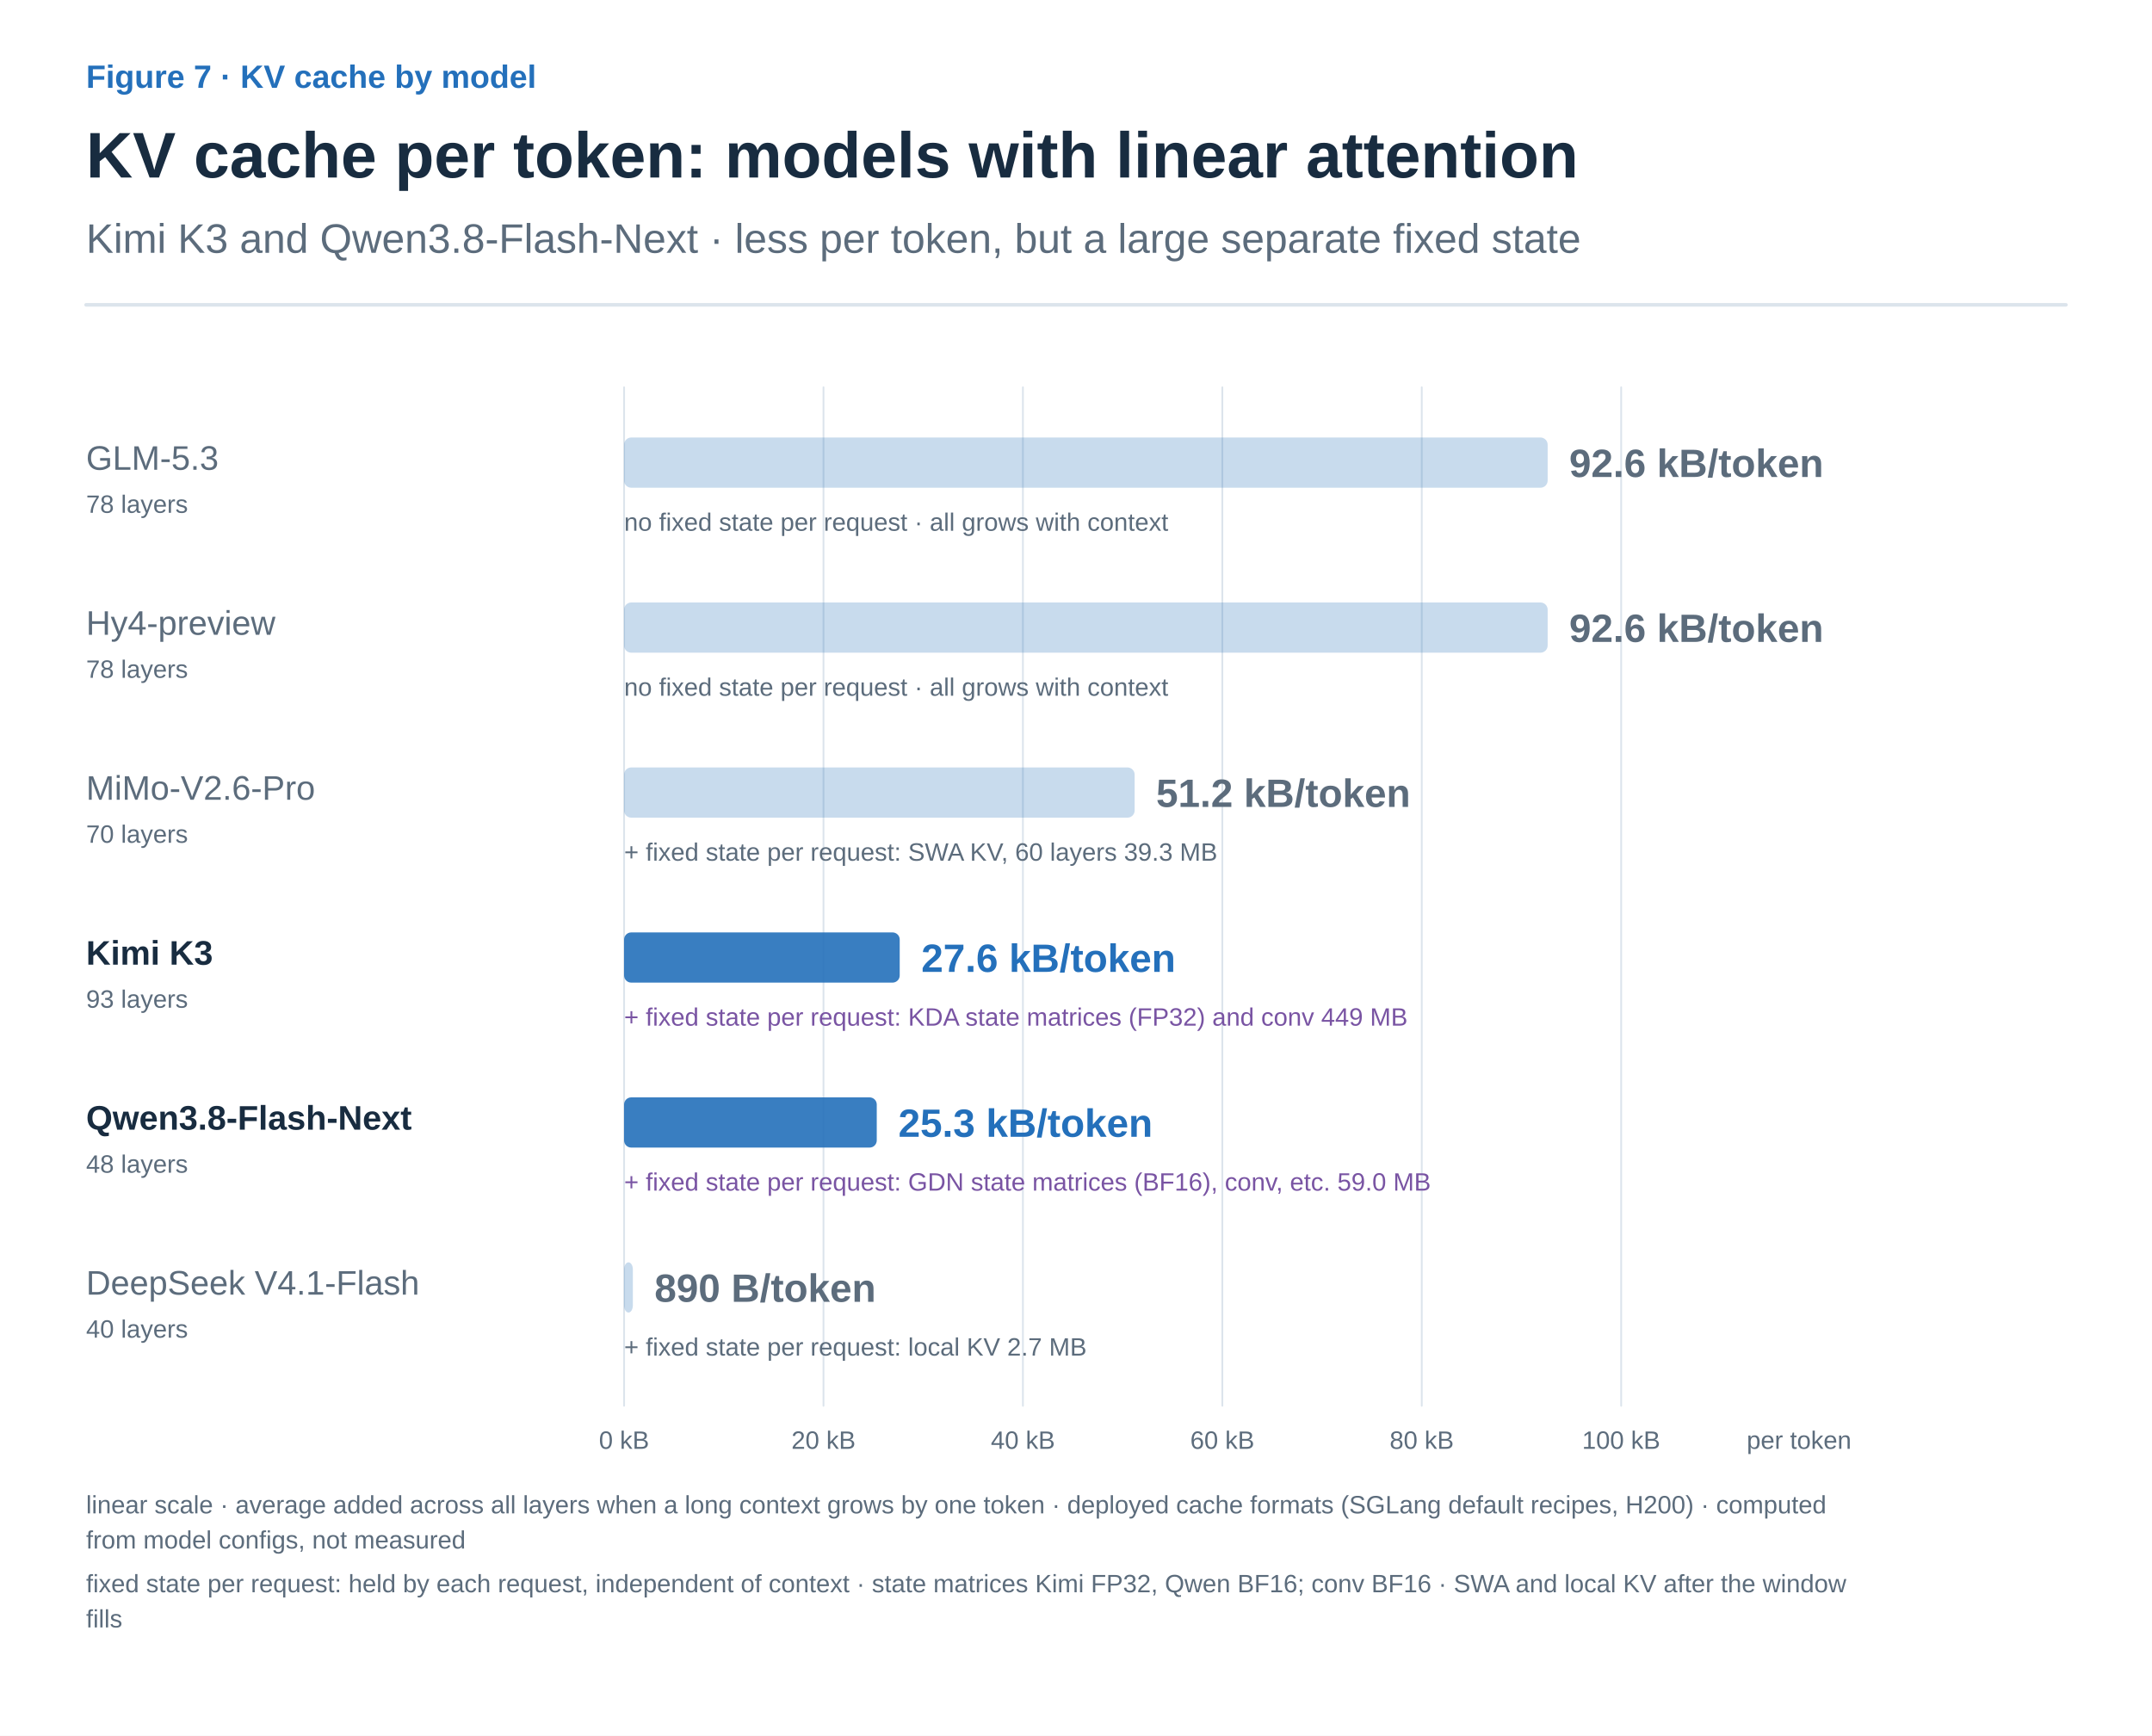
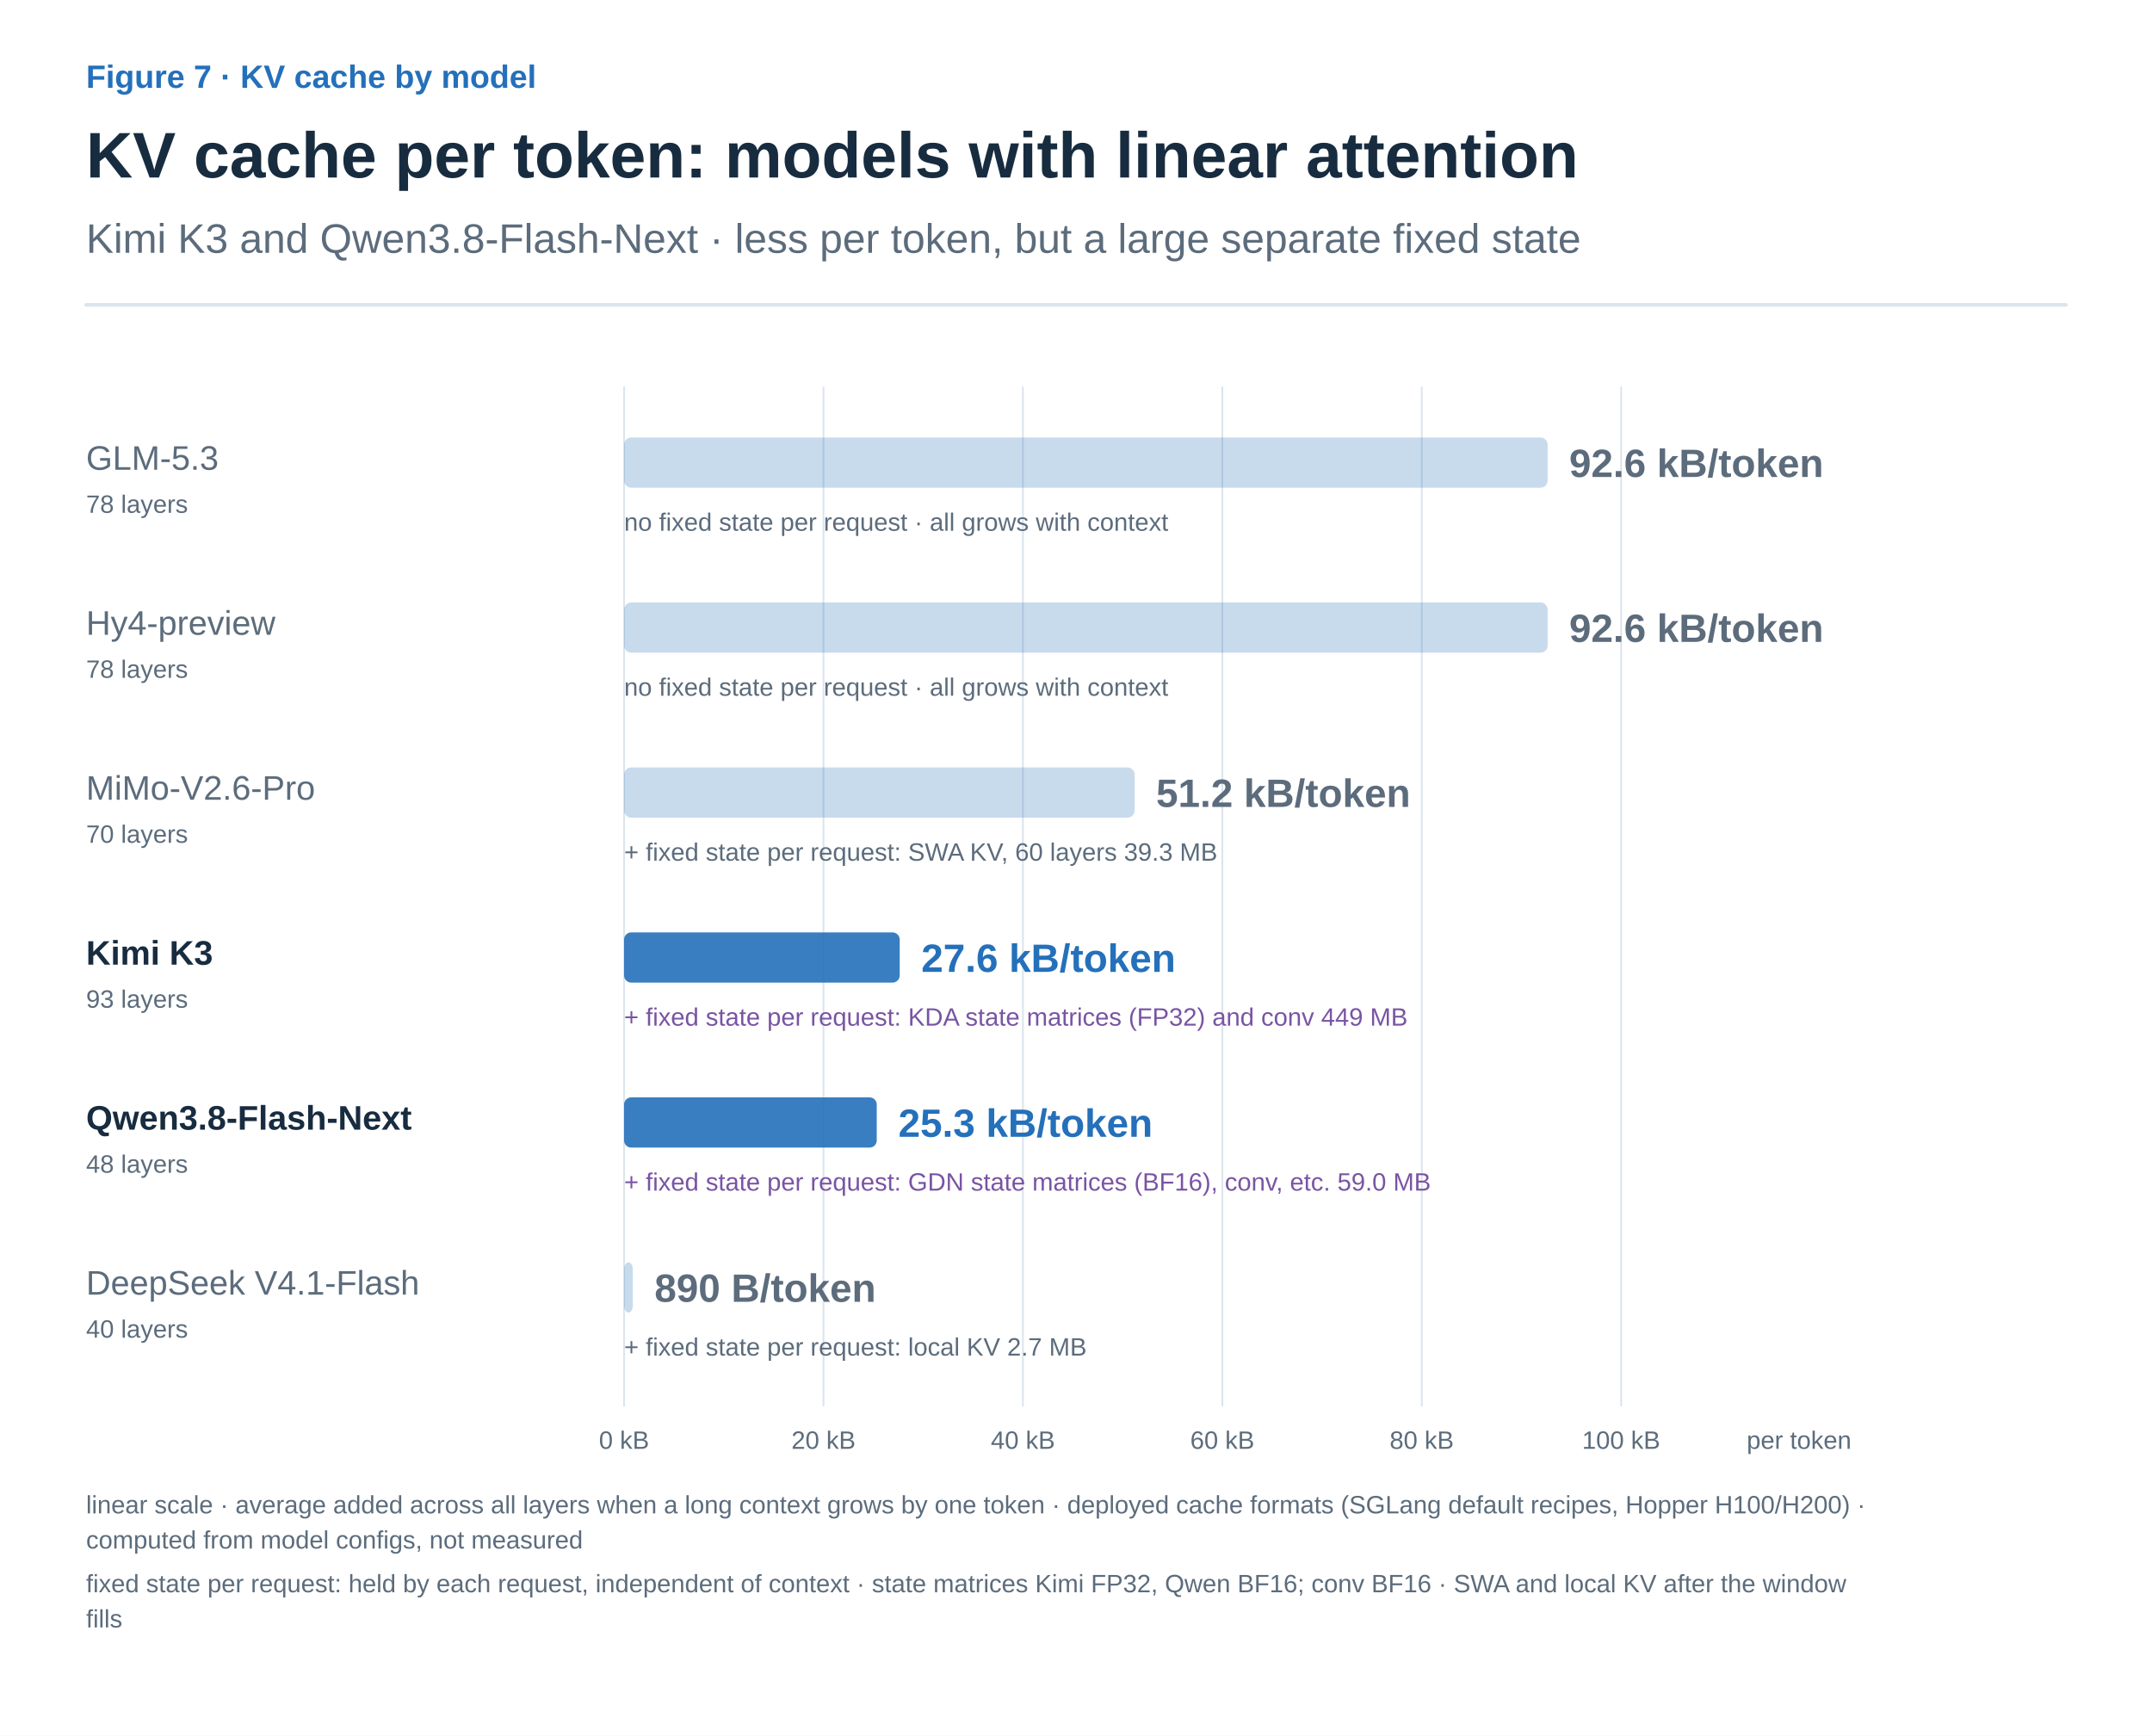
<svg xmlns="http://www.w3.org/2000/svg" width="1200" height="968" viewBox="0 0 1200 968" role="img" aria-labelledby="title desc">
  <defs>
    <marker id="arrow-ink" viewBox="0 0 10 10" refX="8" refY="5" markerWidth="6" markerHeight="6" orient="auto">
      <path d="M1 1 L9 5 L1 9" fill="none" stroke="#182C40" stroke-width="1.6" />
    </marker>
    <marker id="arrow-muted" viewBox="0 0 10 10" refX="8" refY="5" markerWidth="6" markerHeight="6" orient="auto">
      <path d="M1 1 L9 5 L1 9" fill="none" stroke="#5C6C7C" stroke-width="1.6" />
    </marker>
    <marker id="arrow-line" viewBox="0 0 10 10" refX="8" refY="5" markerWidth="6" markerHeight="6" orient="auto">
      <path d="M1 1 L9 5 L1 9" fill="none" stroke="#DCE4EC" stroke-width="1.6" />
    </marker>
    <marker id="arrow-paper" viewBox="0 0 10 10" refX="8" refY="5" markerWidth="6" markerHeight="6" orient="auto">
      <path d="M1 1 L9 5 L1 9" fill="none" stroke="#FFFFFF" stroke-width="1.6" />
    </marker>
    <marker id="arrow-blue" viewBox="0 0 10 10" refX="8" refY="5" markerWidth="6" markerHeight="6" orient="auto">
      <path d="M1 1 L9 5 L1 9" fill="none" stroke="#2470BB" stroke-width="1.6" />
    </marker>
    <marker id="arrow-teal" viewBox="0 0 10 10" refX="8" refY="5" markerWidth="6" markerHeight="6" orient="auto">
      <path d="M1 1 L9 5 L1 9" fill="none" stroke="#287D78" stroke-width="1.6" />
    </marker>
    <marker id="arrow-orange" viewBox="0 0 10 10" refX="8" refY="5" markerWidth="6" markerHeight="6" orient="auto">
      <path d="M1 1 L9 5 L1 9" fill="none" stroke="#B55B22" stroke-width="1.6" />
    </marker>
    <marker id="arrow-purple" viewBox="0 0 10 10" refX="8" refY="5" markerWidth="6" markerHeight="6" orient="auto">
      <path d="M1 1 L9 5 L1 9" fill="none" stroke="#7954A3" stroke-width="1.6" />
    </marker>
    <marker id="arrow-gray" viewBox="0 0 10 10" refX="8" refY="5" markerWidth="6" markerHeight="6" orient="auto">
      <path d="M1 1 L9 5 L1 9" fill="none" stroke="#657789" stroke-width="1.6" />
    </marker>
    <marker id="arrow-red" viewBox="0 0 10 10" refX="8" refY="5" markerWidth="6" markerHeight="6" orient="auto">
      <path d="M1 1 L9 5 L1 9" fill="none" stroke="#B34242" stroke-width="1.6" />
    </marker>
    <marker id="arrow-indigo" viewBox="0 0 10 10" refX="8" refY="5" markerWidth="6" markerHeight="6" orient="auto">
      <path d="M1 1 L9 5 L1 9" fill="none" stroke="#4C60A8" stroke-width="1.6" />
    </marker>
    <marker id="arrow-slate" viewBox="0 0 10 10" refX="8" refY="5" markerWidth="6" markerHeight="6" orient="auto">
      <path d="M1 1 L9 5 L1 9" fill="none" stroke="#8191A0" stroke-width="1.6" />
    </marker>
    <marker id="arrow-surface" viewBox="0 0 10 10" refX="8" refY="5" markerWidth="6" markerHeight="6" orient="auto">
      <path d="M1 1 L9 5 L1 9" fill="none" stroke="#F8FAFC" stroke-width="1.6" />
    </marker>
  </defs>
  <style>text{font-family:Arial,"Apple SD Gothic Neo","Noto Sans KR",sans-serif}text[font-family]{font-family:Menlo,Consolas,monospace}path{stroke-linecap:round;stroke-linejoin:round}</style>
  <rect width="100%" height="100%" fill="white" />
  <text x="48" y="49" fill="#2470BB" font-size="18" font-weight="600" text-anchor="start" data-max-width="1104">Figure 7 · KV cache by model</text>
  <text x="48" y="99" fill="#182C40" font-size="36" font-weight="700" text-anchor="start" data-max-width="1104">KV cache per token: models with linear attention</text>
  <text x="48" y="141" fill="#5C6C7C" font-size="23" font-weight="400" text-anchor="start" data-max-width="1104">Kimi K3 and Qwen3.8-Flash-Next · less per token, but a large separate fixed state</text>
  <path d="M48,170 H1152" stroke="#DCE4EC" stroke-width="2" />
  <g transform="translate(48 206) scale(1)" data-panel="1">
    <path d="M856 10 L856 578" stroke="#DCE4EC" stroke-width="1" fill="none" />
    <path d="M744.8 10 L744.8 578" stroke="#DCE4EC" stroke-width="1" fill="none" />
    <path d="M633.6 10 L633.6 578" stroke="#DCE4EC" stroke-width="1" fill="none" />
    <path d="M522.4 10 L522.4 578" stroke="#DCE4EC" stroke-width="1" fill="none" />
    <path d="M411.2 10 L411.2 578" stroke="#DCE4EC" stroke-width="1" fill="none" />
    <path d="M300 10 L300 578" stroke="#DCE4EC" stroke-width="1" fill="none" />
    <text x="0" y="56" fill="#5C6C7C" font-size="19" font-weight="400" text-anchor="start" data-max-width="280">GLM-5.3</text>
    <text x="0" y="80" fill="#5C6C7C" font-size="14" font-weight="400" text-anchor="start" data-max-width="280">78 layers</text>
    <rect x="300" y="38" width="515.0" height="28" rx="4" fill="#2470BB" fill-opacity="0.25" />
    <text x="827.012" y="60" fill="#5C6C7C" font-size="22" font-weight="700" text-anchor="start" data-max-width="220">92.6 kB/token</text>
    <text x="300" y="90" fill="#5C6C7C" font-size="14" font-weight="400" text-anchor="start" data-max-width="804">no fixed state per request · all grows with context</text>
    <text x="0" y="148" fill="#5C6C7C" font-size="19" font-weight="400" text-anchor="start" data-max-width="280">Hy4-preview</text>
    <text x="0" y="172" fill="#5C6C7C" font-size="14" font-weight="400" text-anchor="start" data-max-width="280">78 layers</text>
    <rect x="300" y="130" width="515.0" height="28" rx="4" fill="#2470BB" fill-opacity="0.25" />
    <text x="827.012" y="152" fill="#5C6C7C" font-size="22" font-weight="700" text-anchor="start" data-max-width="220">92.6 kB/token</text>
    <text x="300" y="182" fill="#5C6C7C" font-size="14" font-weight="400" text-anchor="start" data-max-width="804">no fixed state per request · all grows with context</text>
    <text x="0" y="240" fill="#5C6C7C" font-size="19" font-weight="400" text-anchor="start" data-max-width="280">MiMo-V2.6-Pro</text>
    <text x="0" y="264" fill="#5C6C7C" font-size="14" font-weight="400" text-anchor="start" data-max-width="280">70 layers</text>
    <rect x="300" y="222" width="284.7" height="28" rx="4" fill="#2470BB" fill-opacity="0.25" />
    <text x="596.672" y="244" fill="#5C6C7C" font-size="22" font-weight="700" text-anchor="start" data-max-width="220">51.2 kB/token</text>
    <text x="300" y="274" fill="#5C6C7C" font-size="14" font-weight="400" text-anchor="start" data-max-width="804">+ fixed state per request: SWA KV, 60 layers 39.3 MB</text>
    <text x="0" y="332" fill="#182C40" font-size="19" font-weight="700" text-anchor="start" data-max-width="280">Kimi K3</text>
    <text x="0" y="356" fill="#5C6C7C" font-size="14" font-weight="400" text-anchor="start" data-max-width="280">93 layers</text>
    <rect x="300" y="314" width="153.7" height="28" rx="4" fill="#2470BB" fill-opacity="0.9" />
    <text x="465.723" y="336" fill="#2470BB" font-size="22" font-weight="700" text-anchor="start" data-max-width="220">27.6 kB/token</text>
    <text x="300" y="366" fill="#7954A3" font-size="14" font-weight="400" text-anchor="start" data-max-width="804">+ fixed state per request: KDA state matrices (FP32) and conv 449 MB</text>
    <text x="0" y="424" fill="#182C40" font-size="19" font-weight="700" text-anchor="start" data-max-width="280">Qwen3.8-Flash-Next</text>
    <text x="0" y="448" fill="#5C6C7C" font-size="14" font-weight="400" text-anchor="start" data-max-width="280">48 layers</text>
    <rect x="300" y="406" width="140.9" height="28" rx="4" fill="#2470BB" fill-opacity="0.9" />
    <text x="452.913" y="428" fill="#2470BB" font-size="22" font-weight="700" text-anchor="start" data-max-width="220">25.3 kB/token</text>
    <text x="300" y="458" fill="#7954A3" font-size="14" font-weight="400" text-anchor="start" data-max-width="804">+ fixed state per request: GDN state matrices (BF16), conv, etc. 59.0 MB</text>
    <text x="0" y="516" fill="#5C6C7C" font-size="19" font-weight="400" text-anchor="start" data-max-width="280">DeepSeek V4.1-Flash</text>
    <text x="0" y="540" fill="#5C6C7C" font-size="14" font-weight="400" text-anchor="start" data-max-width="280">40 layers</text>
    <rect x="300" y="498" width="4.9" height="28" rx="4" fill="#2470BB" fill-opacity="0.25" />
    <text x="316.948" y="520" fill="#5C6C7C" font-size="22" font-weight="700" text-anchor="start" data-max-width="220">890 B/token</text>
    <text x="300" y="550" fill="#5C6C7C" font-size="14" font-weight="400" text-anchor="start" data-max-width="804">+ fixed state per request: local KV 2.7 MB</text>
    <text x="300" y="602" fill="#5C6C7C" font-size="14" font-weight="400" text-anchor="middle" data-max-width="80">0 kB</text>
    <text x="411.2" y="602" fill="#5C6C7C" font-size="14" font-weight="400" text-anchor="middle" data-max-width="80">20 kB</text>
    <text x="522.4" y="602" fill="#5C6C7C" font-size="14" font-weight="400" text-anchor="middle" data-max-width="80">40 kB</text>
    <text x="633.6" y="602" fill="#5C6C7C" font-size="14" font-weight="400" text-anchor="middle" data-max-width="80">60 kB</text>
    <text x="744.8" y="602" fill="#5C6C7C" font-size="14" font-weight="400" text-anchor="middle" data-max-width="80">80 kB</text>
    <text x="856" y="602" fill="#5C6C7C" font-size="14" font-weight="400" text-anchor="middle" data-max-width="80">100 kB</text>
    <text x="926" y="602" fill="#5C6C7C" font-size="14" font-weight="400" text-anchor="start" data-max-width="120">per token</text>
-     <text x="0" y="638" fill="#5C6C7C" font-size="14" font-weight="400" text-anchor="start" data-max-width="1104">linear scale · average added across all layers when a long context grows by one token · deployed cache formats (SGLang default recipes, H200) · computed</text>
-     <text x="0" y="657.6" fill="#5C6C7C" font-size="14" font-weight="400" text-anchor="start" data-max-width="1104">from model configs, not measured</text>
+     <text x="0" y="638" fill="#5C6C7C" font-size="14" font-weight="400" text-anchor="start" data-max-width="1104">linear scale · average added across all layers when a long context grows by one token · deployed cache formats (SGLang default recipes, Hopper H100/H200) ·</text>
+     <text x="0" y="657.6" fill="#5C6C7C" font-size="14" font-weight="400" text-anchor="start" data-max-width="1104">computed from model configs, not measured</text>
    <text x="0" y="682" fill="#5C6C7C" font-size="14" font-weight="400" text-anchor="start" data-max-width="1104">fixed state per request: held by each request, independent of context · state matrices Kimi FP32, Qwen BF16; conv BF16 · SWA and local KV after the window</text>
    <text x="0" y="701.6" fill="#5C6C7C" font-size="14" font-weight="400" text-anchor="start" data-max-width="1104">fills</text>
  </g>
</svg>
